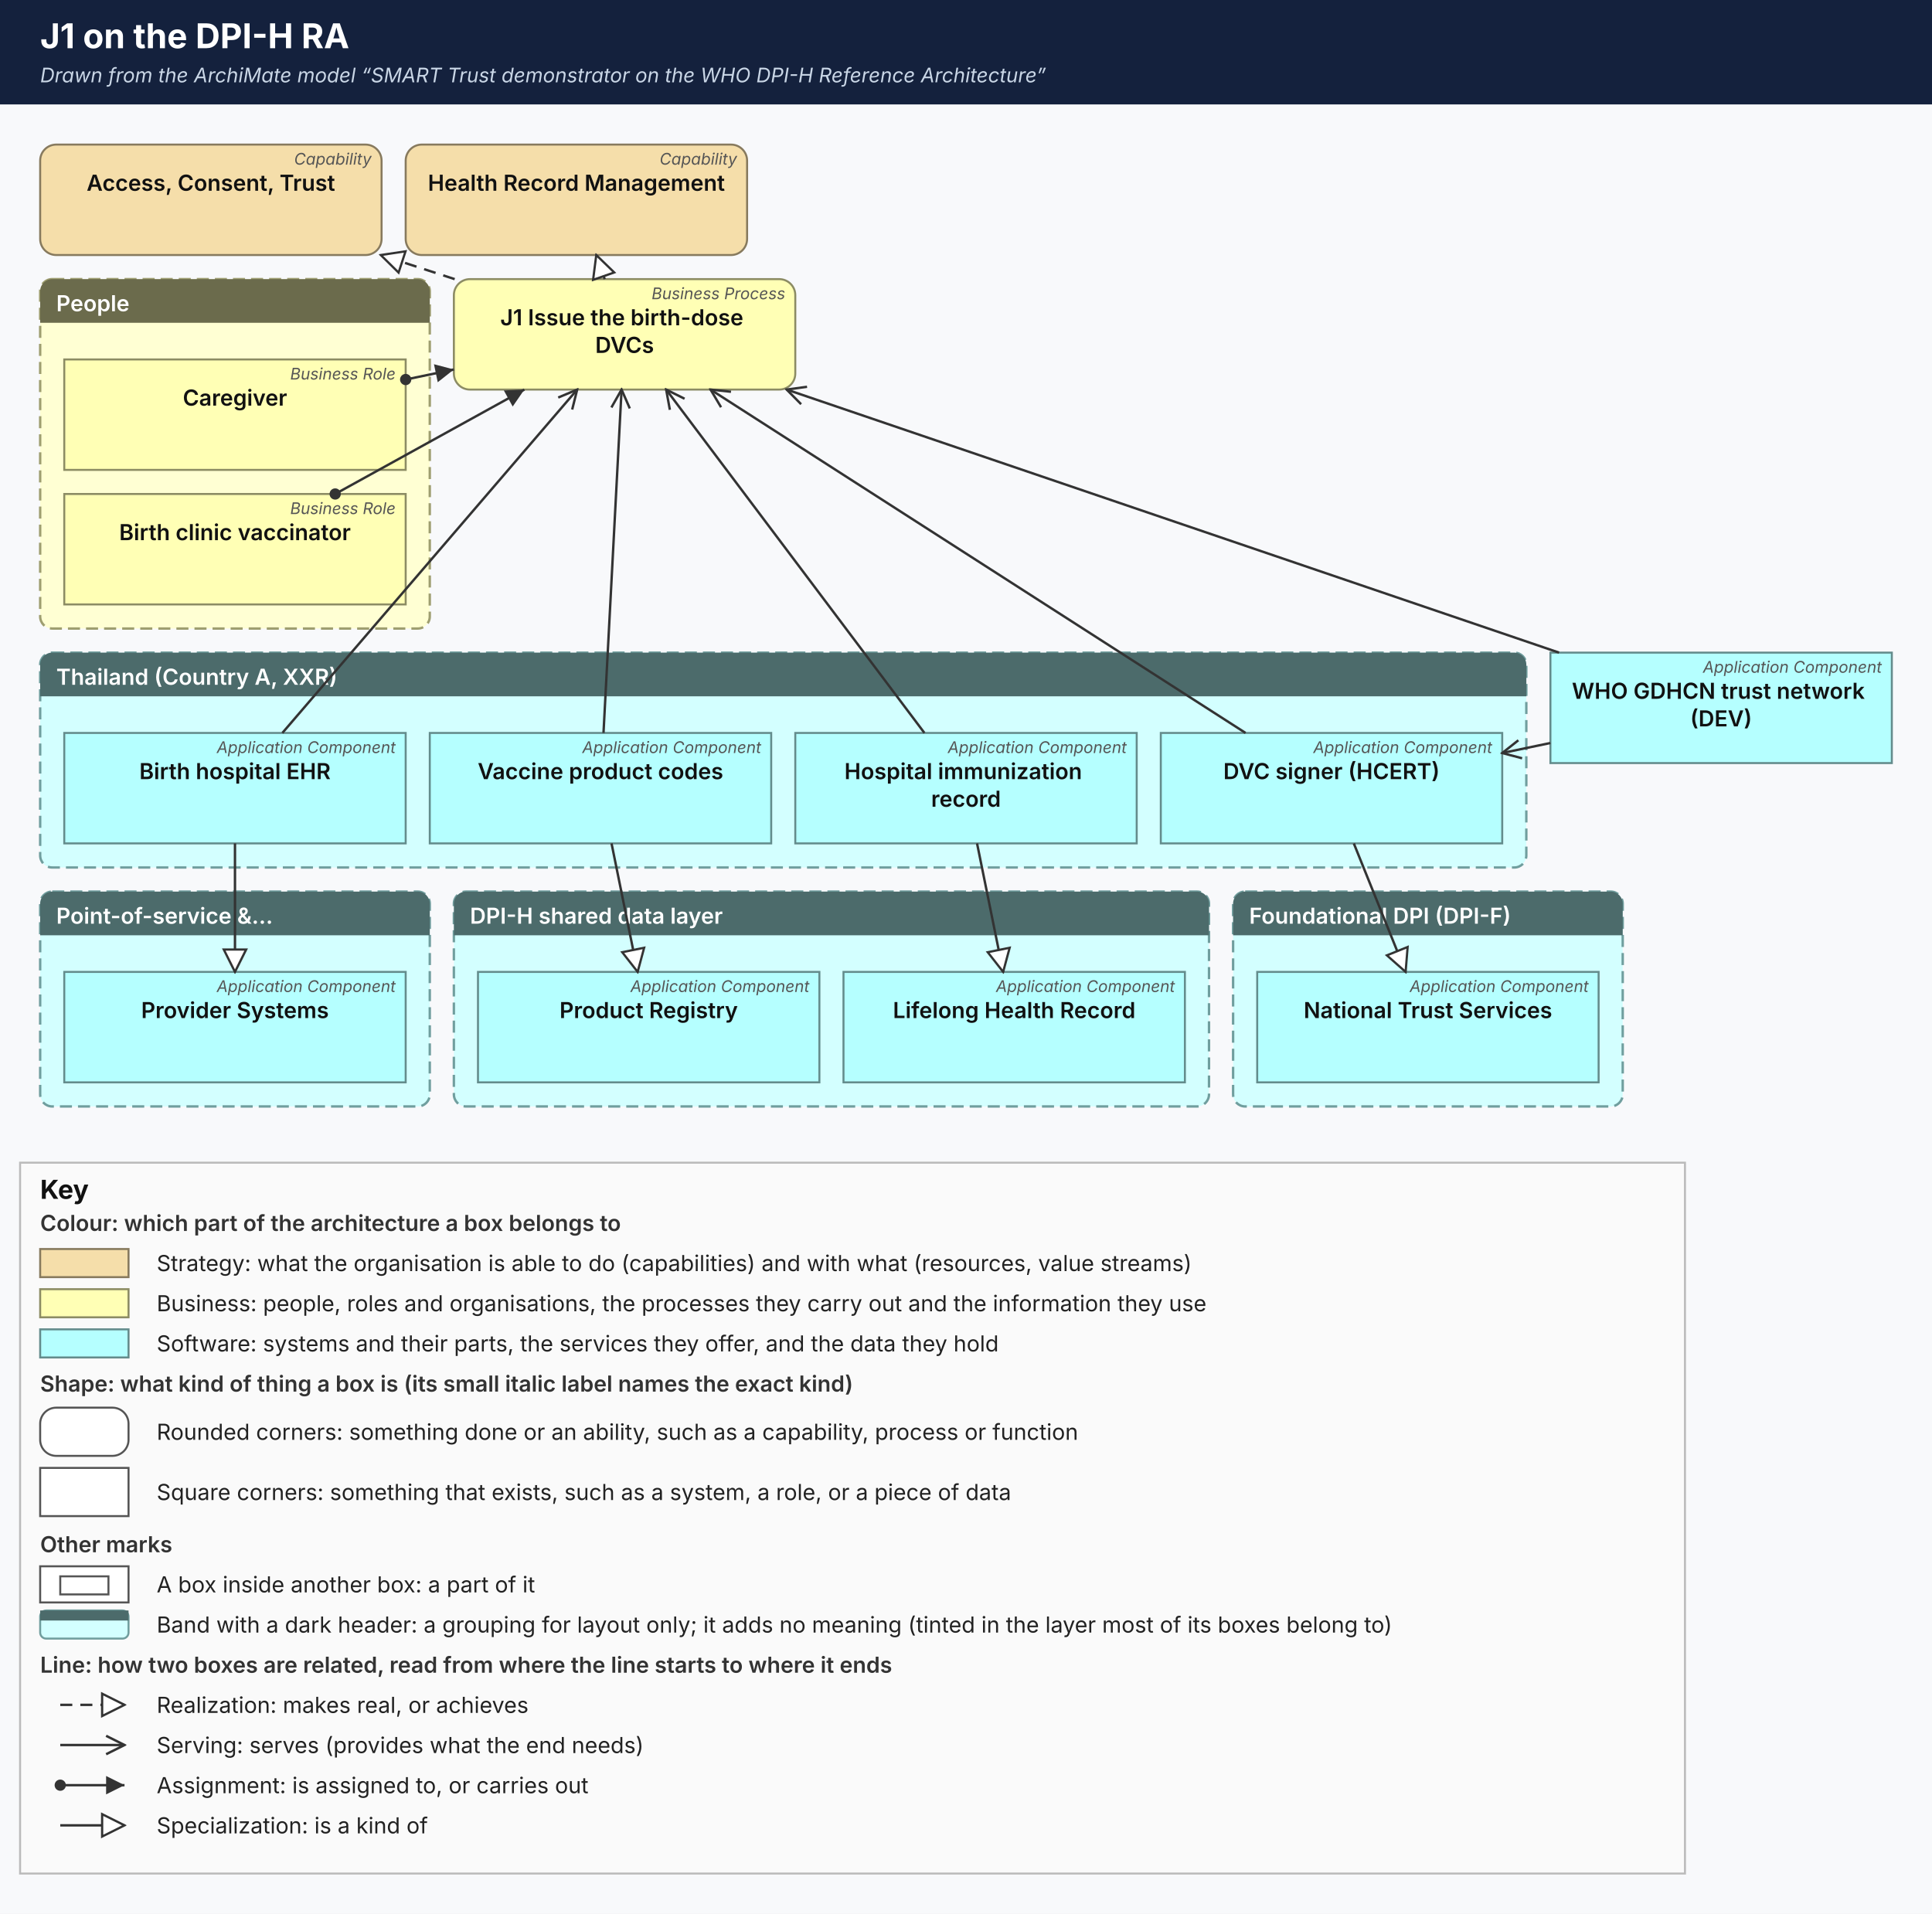
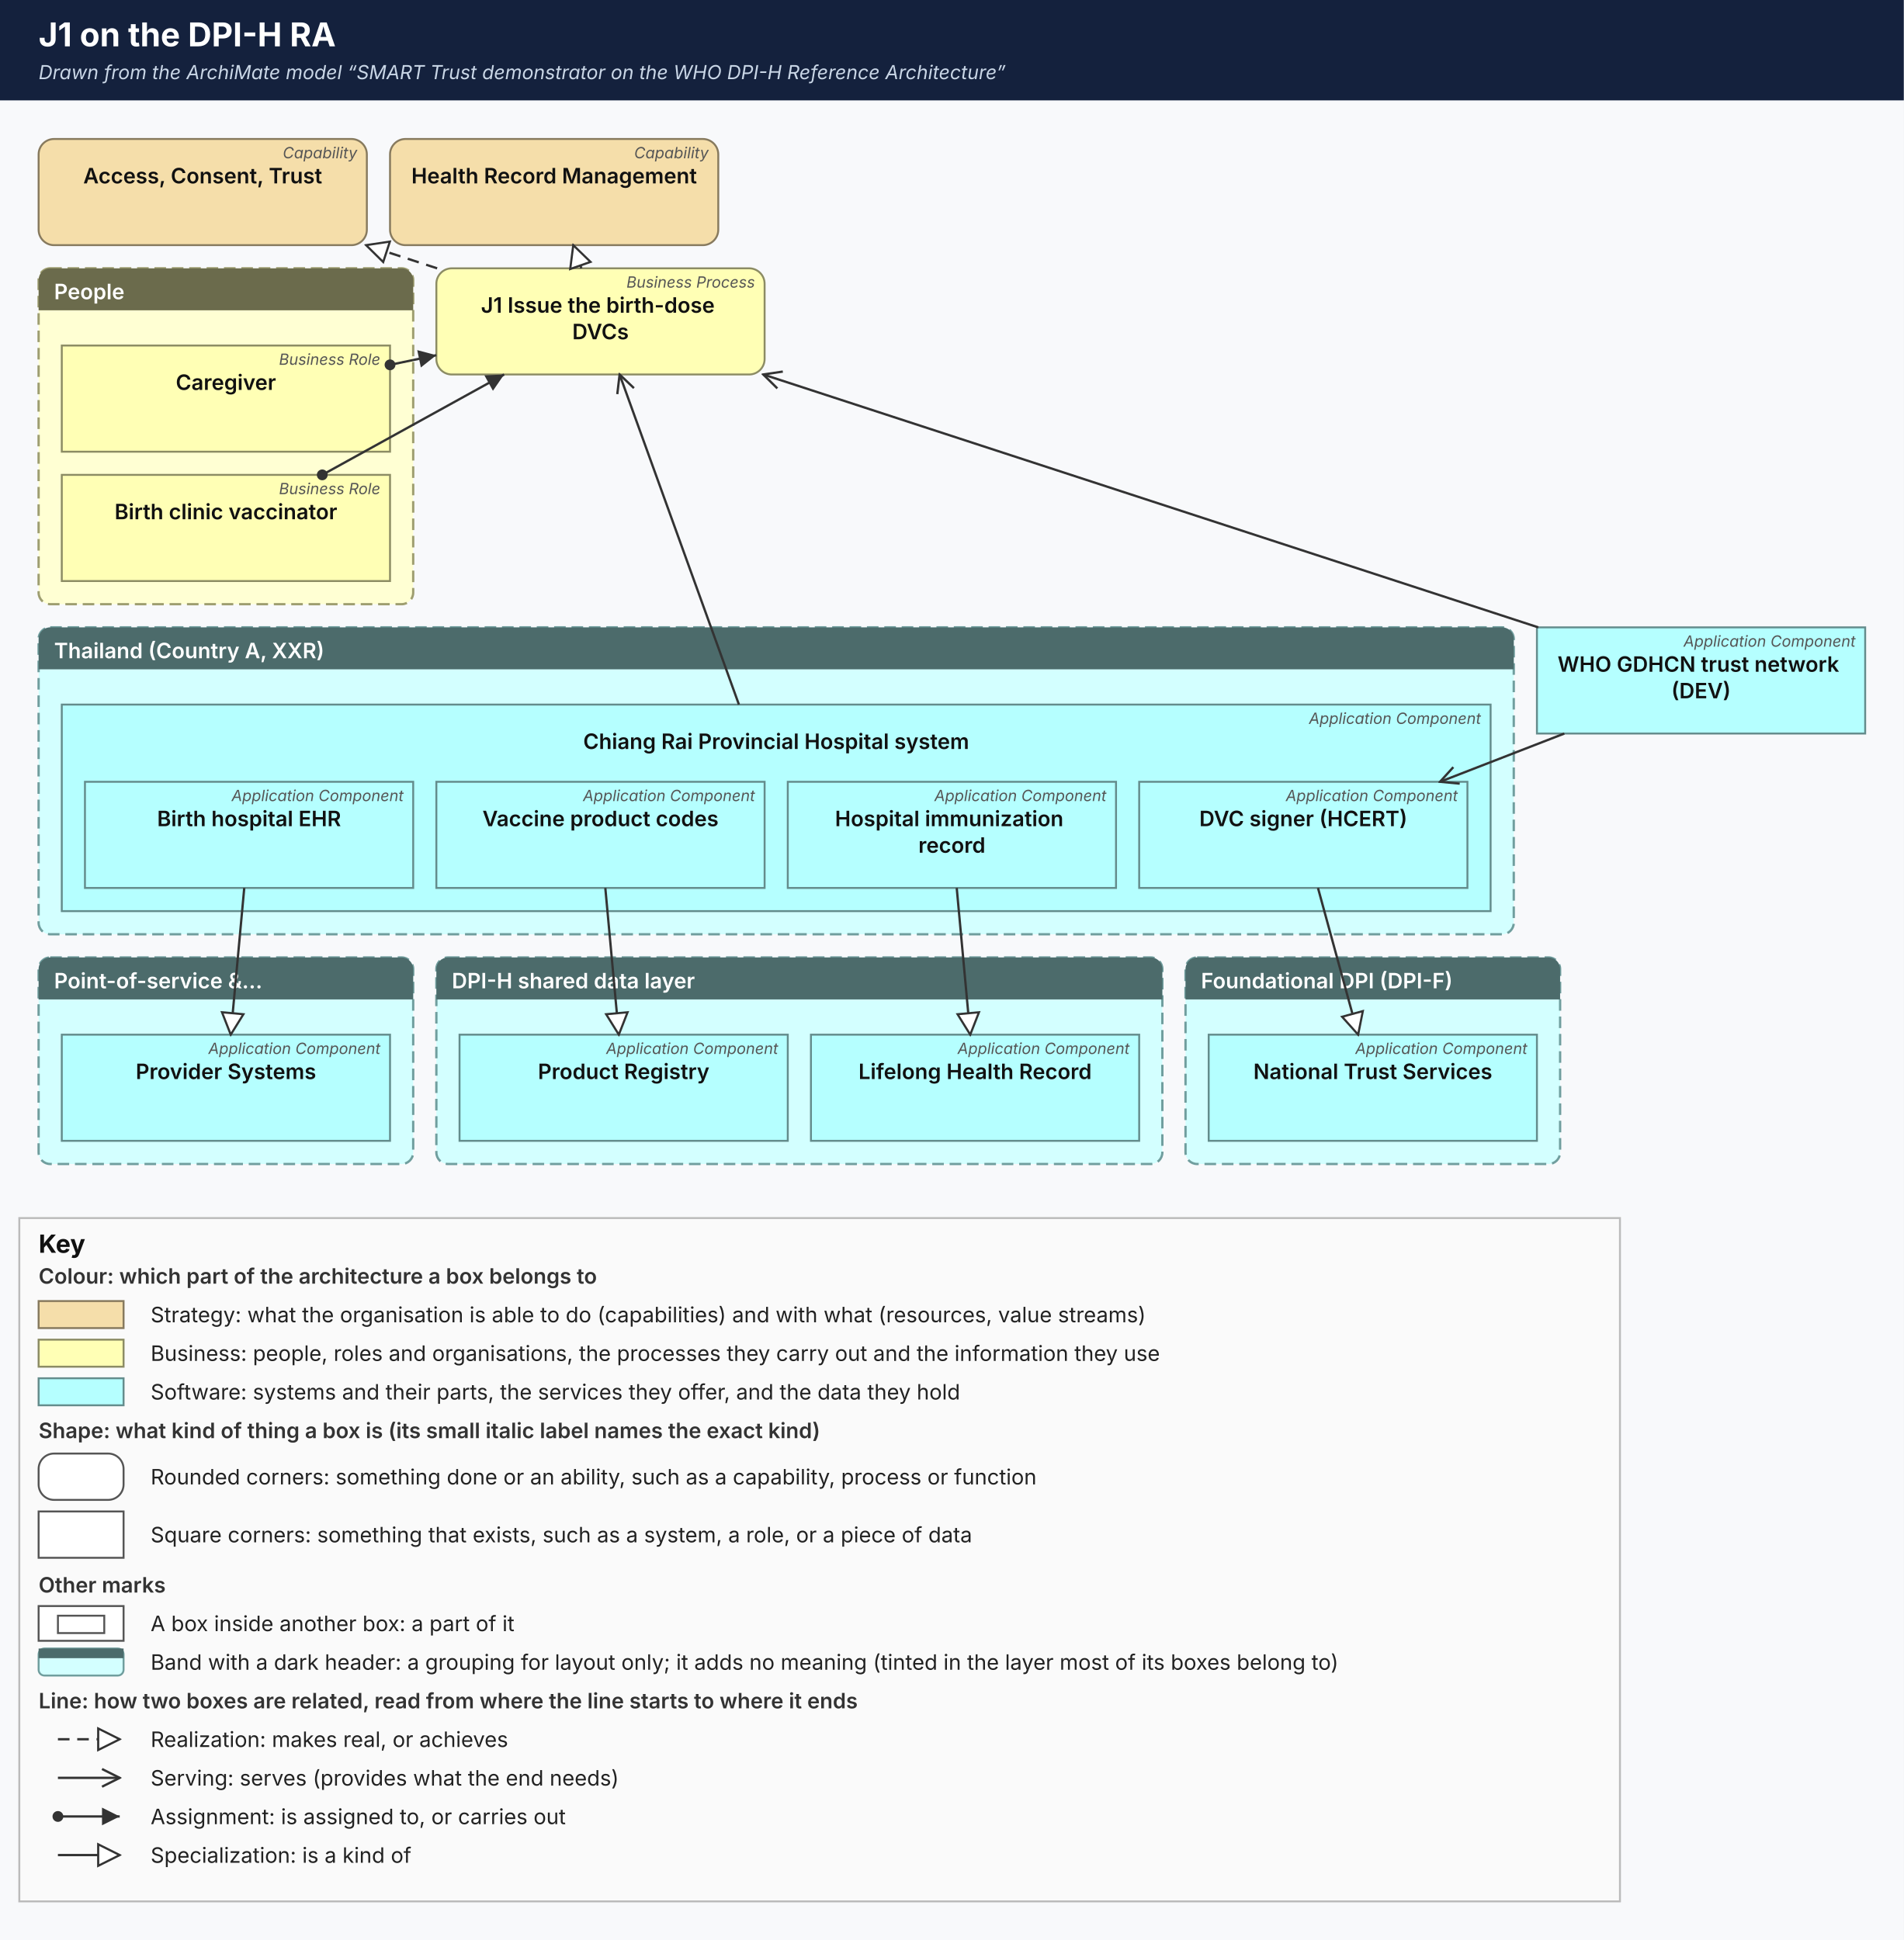
- <svg xmlns="http://www.w3.org/2000/svg" viewBox="4 -48 962 953" width="962" height="953" role="img" aria-labelledby="av-title">
+ <svg xmlns="http://www.w3.org/2000/svg" viewBox="4 -48 986 1005" width="986" height="1005" role="img" aria-labelledby="av-title">
  <style>
.av-name{font:600 11px Inter, "Segoe UI", system-ui, -apple-system, Helvetica, Arial, sans-serif;fill:#111}
.av-type{font:italic 8px Inter, "Segoe UI", system-ui, -apple-system, Helvetica, Arial, sans-serif;fill:#555}
.av-group{font:600 11px Inter, "Segoe UI", system-ui, -apple-system, Helvetica, Arial, sans-serif;fill:#333}
.av-note{font:10px Inter, "Segoe UI", system-ui, -apple-system, Helvetica, Arial, sans-serif;fill:#222}
.av-key{font:11px Inter, "Segoe UI", system-ui, -apple-system, Helvetica, Arial, sans-serif;fill:#222}
.av-keyh{font:600 11px Inter, "Segoe UI", system-ui, -apple-system, Helvetica, Arial, sans-serif;fill:#333}
.av-keyt{font:700 13px Inter, "Segoe UI", system-ui, -apple-system, Helvetica, Arial, sans-serif;fill:#111}
.av-rel{font:9px Inter, "Segoe UI", system-ui, -apple-system, Helvetica, Arial, sans-serif;fill:#333;paint-order:stroke;stroke:#fff;stroke-width:3px}
a:hover rect,a:hover polygon,a:focus rect,a:focus polygon{stroke:#06c;stroke-width:2.5}
</style>
  <defs>
    <marker id="arrow-open" viewBox="0 0 12 12" refX="11" refY="6" markerWidth="11" markerHeight="11" orient="auto-start-reverse" markerUnits="userSpaceOnUse">
      <path d="M1 1 L11 6 L1 11" fill="none" stroke="#333" stroke-width="1.3" />
    </marker>
    <marker id="arrow-filled" viewBox="0 0 12 12" refX="11" refY="6" markerWidth="11" markerHeight="11" orient="auto-start-reverse" markerUnits="userSpaceOnUse">
      <path d="M1 1 L11 6 L1 11 Z" fill="#333" />
    </marker>
    <marker id="arrow-small" viewBox="0 0 10 10" refX="9" refY="5" markerWidth="8" markerHeight="8" orient="auto-start-reverse" markerUnits="userSpaceOnUse">
      <path d="M1 1 L9 5 L1 9" fill="none" stroke="#333" stroke-width="1.2" />
    </marker>
    <marker id="triangle-hollow" viewBox="0 0 14 14" refX="13" refY="7" markerWidth="13" markerHeight="13" orient="auto-start-reverse" markerUnits="userSpaceOnUse">
      <path d="M1 1 L13 7 L1 13 Z" fill="#fff" stroke="#333" stroke-width="1.2" />
    </marker>
    <marker id="diamond-filled" viewBox="0 0 16 10" refX="1" refY="5" markerWidth="16" markerHeight="10" orient="auto-start-reverse" markerUnits="userSpaceOnUse">
      <path d="M1 5 L8 1 L15 5 L8 9 Z" fill="#333" />
    </marker>
    <marker id="diamond-hollow" viewBox="0 0 16 10" refX="1" refY="5" markerWidth="16" markerHeight="10" orient="auto-start-reverse" markerUnits="userSpaceOnUse">
      <path d="M1 5 L8 1 L15 5 L8 9 Z" fill="#fff" stroke="#333" stroke-width="1.2" />
    </marker>
    <marker id="dot" viewBox="0 0 8 8" refX="4" refY="4" markerWidth="7" markerHeight="7" orient="auto" markerUnits="userSpaceOnUse">
      <circle cx="4" cy="4" r="3.2" fill="#333" />
    </marker>
    <pattern id="missing" width="8" height="8" patternUnits="userSpaceOnUse" patternTransform="rotate(45)">
      <rect width="8" height="8" fill="#fff" />
      <line x1="0" y1="0" x2="0" y2="8" stroke="#d33" stroke-width="2" />
    </pattern>
  </defs>
-   <rect x="4" y="-48" width="962" height="953" fill="#f8f9fb" />
-   <rect x="4" y="-48" width="962" height="52" fill="#14213d" />
+   <rect x="4" y="-48" width="986" height="1005" fill="#f8f9fb" />
+   <rect x="4" y="-48" width="986" height="52" fill="#14213d" />
  <text x="24" y="-24" style="font:700 17px Inter, &quot;Segoe UI&quot;, system-ui, -apple-system, Helvetica, Arial, sans-serif;fill:#fff">J1 on the DPI-H RA</text>
  <text x="24" y="-7" style="font:italic 10px Inter, &quot;Segoe UI&quot;, system-ui, -apple-system, Helvetica, Arial, sans-serif;fill:#c9d6e6">Drawn from the ArchiMate model “SMART Trust demonstrator on the WHO DPI-H Reference Architecture”</text>
  <a href="../../../en/smart-trust-demo/archimate/0.1.0/elements/access-consent-trust/" target="_top">
    <rect x="24" y="24" width="170" height="55" rx="8" fill="#f5deaa" stroke="#877a5e" stroke-width="1" />
    <text class="av-type" x="189" y="34" text-anchor="end">Capability</text>
    <text class="av-name" x="109" y="47" text-anchor="middle">
      <tspan x="109" dy="0">Access, Consent, Trust</tspan>
    </text>
  </a>
  <a href="../../../en/smart-trust-demo/archimate/0.1.0/elements/health-record-management/" target="_top">
    <rect x="206" y="24" width="170" height="55" rx="8" fill="#f5deaa" stroke="#877a5e" stroke-width="1" />
    <text class="av-type" x="371" y="34" text-anchor="end">Capability</text>
    <text class="av-name" x="291" y="47" text-anchor="middle">
      <tspan x="291" dy="0">Health Record Management</tspan>
    </text>
  </a>
  <a href="../../../en/smart-trust-demo/archimate/0.1.0/elements/people/" target="_top">
    <rect x="24" y="91" width="194" height="174" rx="6" fill="#ffffd3" stroke="#9e9e70" stroke-width="1.2" stroke-dasharray="6 3" />
    <path d="M24 97 a6 6 0 0 1 6 -6 h182 a6 6 0 0 1 6 6 v15.75 h-194 z" fill="#6b6b4c" />
    <text class="av-group" x="32" y="107" style="fill:#fff">People</text>
  </a>
  <a href="../../../en/smart-trust-demo/archimate/0.1.0/elements/caregiver/" target="_top">
    <rect x="36" y="131" width="170" height="55" fill="#ffffb5" stroke="#8c8c64" stroke-width="1" />
    <text class="av-type" x="201" y="141" text-anchor="end">Business Role</text>
    <text class="av-name" x="121" y="154" text-anchor="middle">
      <tspan x="121" dy="0">Caregiver</tspan>
    </text>
  </a>
  <a href="../../../en/smart-trust-demo/archimate/0.1.0/elements/birth-clinic-vaccinator/" target="_top">
    <rect x="36" y="198" width="170" height="55" fill="#ffffb5" stroke="#8c8c64" stroke-width="1" />
    <text class="av-type" x="201" y="208" text-anchor="end">Business Role</text>
    <text class="av-name" x="121" y="221" text-anchor="middle">
      <tspan x="121" dy="0">Birth clinic vaccinator</tspan>
    </text>
  </a>
  <a href="../../../en/smart-trust-demo/archimate/0.1.0/elements/j1-issue-the-birth-dose-dvcs/" target="_top">
    <rect x="230" y="91" width="170" height="55" rx="8" fill="#ffffb5" stroke="#8c8c64" stroke-width="1" />
    <text class="av-type" x="395" y="101" text-anchor="end">Business Process</text>
    <text class="av-name" x="315" y="114" text-anchor="middle">
      <tspan x="315" dy="0">J1 Issue the birth-dose</tspan>
      <tspan x="315" dy="13.75">DVCs</tspan>
    </text>
  </a>
  <a href="../../../en/smart-trust-demo/archimate/0.1.0/elements/thailand-country-a-xxr/" target="_top">
-     <rect x="24" y="277" width="740" height="107" rx="6" fill="#d3ffff" stroke="#709e9e" stroke-width="1.2" stroke-dasharray="6 3" />
-     <path d="M24 283 a6 6 0 0 1 6 -6 h728 a6 6 0 0 1 6 6 v15.75 h-740 z" fill="#4c6b6b" />
+     <rect x="24" y="277" width="764" height="159" rx="6" fill="#d3ffff" stroke="#709e9e" stroke-width="1.2" stroke-dasharray="6 3" />
+     <path d="M24 283 a6 6 0 0 1 6 -6 h752 a6 6 0 0 1 6 6 v15.75 h-764 z" fill="#4c6b6b" />
    <text class="av-group" x="32" y="293" style="fill:#fff">Thailand (Country A, XXR)</text>
  </a>
+   <a href="../../../en/smart-trust-demo/archimate/0.1.0/elements/chiang-rai-provincial-hospital-system/" target="_top">
+     <rect x="36" y="317" width="740" height="107" fill="#b5ffff" stroke="#648c8c" stroke-width="1" />
+     <text class="av-type" x="771" y="327" text-anchor="end">Application Component</text>
+     <text class="av-name" x="406" y="340" text-anchor="middle">
+       <tspan x="406" dy="0">Chiang Rai Provincial Hospital system</tspan>
+     </text>
+   </a>
  <a href="../../../en/smart-trust-demo/archimate/0.1.0/elements/birth-hospital-ehr/" target="_top">
-     <rect x="36" y="317" width="170" height="55" fill="#b5ffff" stroke="#648c8c" stroke-width="1" />
-     <text class="av-type" x="201" y="327" text-anchor="end">Application Component</text>
-     <text class="av-name" x="121" y="340" text-anchor="middle">
-       <tspan x="121" dy="0">Birth hospital EHR</tspan>
+     <rect x="48" y="357" width="170" height="55" fill="#b5ffff" stroke="#648c8c" stroke-width="1" />
+     <text class="av-type" x="213" y="367" text-anchor="end">Application Component</text>
+     <text class="av-name" x="133" y="380" text-anchor="middle">
+       <tspan x="133" dy="0">Birth hospital EHR</tspan>
    </text>
  </a>
  <a href="../../../en/smart-trust-demo/archimate/0.1.0/elements/vaccine-product-codes/" target="_top">
-     <rect x="218" y="317" width="170" height="55" fill="#b5ffff" stroke="#648c8c" stroke-width="1" />
-     <text class="av-type" x="383" y="327" text-anchor="end">Application Component</text>
-     <text class="av-name" x="303" y="340" text-anchor="middle">
-       <tspan x="303" dy="0">Vaccine product codes</tspan>
+     <rect x="230" y="357" width="170" height="55" fill="#b5ffff" stroke="#648c8c" stroke-width="1" />
+     <text class="av-type" x="395" y="367" text-anchor="end">Application Component</text>
+     <text class="av-name" x="315" y="380" text-anchor="middle">
+       <tspan x="315" dy="0">Vaccine product codes</tspan>
    </text>
  </a>
  <a href="../../../en/smart-trust-demo/archimate/0.1.0/elements/hospital-immunization-record/" target="_top">
-     <rect x="400" y="317" width="170" height="55" fill="#b5ffff" stroke="#648c8c" stroke-width="1" />
-     <text class="av-type" x="565" y="327" text-anchor="end">Application Component</text>
-     <text class="av-name" x="485" y="340" text-anchor="middle">
-       <tspan x="485" dy="0">Hospital immunization</tspan>
-       <tspan x="485" dy="13.75">record</tspan>
+     <rect x="412" y="357" width="170" height="55" fill="#b5ffff" stroke="#648c8c" stroke-width="1" />
+     <text class="av-type" x="577" y="367" text-anchor="end">Application Component</text>
+     <text class="av-name" x="497" y="380" text-anchor="middle">
+       <tspan x="497" dy="0">Hospital immunization</tspan>
+       <tspan x="497" dy="13.75">record</tspan>
    </text>
  </a>
  <a href="../../../en/smart-trust-demo/archimate/0.1.0/elements/dvc-signer-hcert/" target="_top">
-     <rect x="582" y="317" width="170" height="55" fill="#b5ffff" stroke="#648c8c" stroke-width="1" />
-     <text class="av-type" x="747" y="327" text-anchor="end">Application Component</text>
-     <text class="av-name" x="667" y="340" text-anchor="middle">
-       <tspan x="667" dy="0">DVC signer (HCERT)</tspan>
+     <rect x="594" y="357" width="170" height="55" fill="#b5ffff" stroke="#648c8c" stroke-width="1" />
+     <text class="av-type" x="759" y="367" text-anchor="end">Application Component</text>
+     <text class="av-name" x="679" y="380" text-anchor="middle">
+       <tspan x="679" dy="0">DVC signer (HCERT)</tspan>
    </text>
  </a>
  <a href="../../../en/smart-trust-demo/archimate/0.1.0/elements/who-gdhcn-trust-network-dev/" target="_top">
-     <rect x="776" y="277" width="170" height="55" fill="#b5ffff" stroke="#648c8c" stroke-width="1" />
-     <text class="av-type" x="941" y="287" text-anchor="end">Application Component</text>
-     <text class="av-name" x="861" y="300" text-anchor="middle">
-       <tspan x="861" dy="0">WHO GDHCN trust network</tspan>
-       <tspan x="861" dy="13.75">(DEV)</tspan>
+     <rect x="800" y="277" width="170" height="55" fill="#b5ffff" stroke="#648c8c" stroke-width="1" />
+     <text class="av-type" x="965" y="287" text-anchor="end">Application Component</text>
+     <text class="av-name" x="885" y="300" text-anchor="middle">
+       <tspan x="885" dy="0">WHO GDHCN trust network</tspan>
+       <tspan x="885" dy="13.75">(DEV)</tspan>
    </text>
  </a>
  <a href="../../../en/smart-trust-demo/archimate/0.1.0/elements/point-of-service-functional-applications/" target="_top">
-     <rect x="24" y="396" width="194" height="107" rx="6" fill="#d3ffff" stroke="#709e9e" stroke-width="1.2" stroke-dasharray="6 3" />
-     <path d="M24 402 a6 6 0 0 1 6 -6 h182 a6 6 0 0 1 6 6 v15.75 h-194 z" fill="#4c6b6b" />
-     <text class="av-group" x="32" y="412" style="fill:#fff">Point-of-service &amp;…</text>
+     <rect x="24" y="448" width="194" height="107" rx="6" fill="#d3ffff" stroke="#709e9e" stroke-width="1.2" stroke-dasharray="6 3" />
+     <path d="M24 454 a6 6 0 0 1 6 -6 h182 a6 6 0 0 1 6 6 v15.75 h-194 z" fill="#4c6b6b" />
+     <text class="av-group" x="32" y="464" style="fill:#fff">Point-of-service &amp;…</text>
  </a>
  <a href="../../../en/smart-trust-demo/archimate/0.1.0/elements/provider-systems/" target="_top">
-     <rect x="36" y="436" width="170" height="55" fill="#b5ffff" stroke="#648c8c" stroke-width="1" />
-     <text class="av-type" x="201" y="446" text-anchor="end">Application Component</text>
-     <text class="av-name" x="121" y="459" text-anchor="middle">
+     <rect x="36" y="488" width="170" height="55" fill="#b5ffff" stroke="#648c8c" stroke-width="1" />
+     <text class="av-type" x="201" y="498" text-anchor="end">Application Component</text>
+     <text class="av-name" x="121" y="511" text-anchor="middle">
      <tspan x="121" dy="0">Provider Systems</tspan>
    </text>
  </a>
  <a href="../../../en/smart-trust-demo/archimate/0.1.0/elements/dpi-h-shared-data-layer/" target="_top">
-     <rect x="230" y="396" width="376" height="107" rx="6" fill="#d3ffff" stroke="#709e9e" stroke-width="1.2" stroke-dasharray="6 3" />
-     <path d="M230 402 a6 6 0 0 1 6 -6 h364 a6 6 0 0 1 6 6 v15.75 h-376 z" fill="#4c6b6b" />
-     <text class="av-group" x="238" y="412" style="fill:#fff">DPI-H shared data layer</text>
+     <rect x="230" y="448" width="376" height="107" rx="6" fill="#d3ffff" stroke="#709e9e" stroke-width="1.2" stroke-dasharray="6 3" />
+     <path d="M230 454 a6 6 0 0 1 6 -6 h364 a6 6 0 0 1 6 6 v15.75 h-376 z" fill="#4c6b6b" />
+     <text class="av-group" x="238" y="464" style="fill:#fff">DPI-H shared data layer</text>
  </a>
  <a href="../../../en/smart-trust-demo/archimate/0.1.0/elements/product-registry/" target="_top">
-     <rect x="242" y="436" width="170" height="55" fill="#b5ffff" stroke="#648c8c" stroke-width="1" />
-     <text class="av-type" x="407" y="446" text-anchor="end">Application Component</text>
-     <text class="av-name" x="327" y="459" text-anchor="middle">
+     <rect x="242" y="488" width="170" height="55" fill="#b5ffff" stroke="#648c8c" stroke-width="1" />
+     <text class="av-type" x="407" y="498" text-anchor="end">Application Component</text>
+     <text class="av-name" x="327" y="511" text-anchor="middle">
      <tspan x="327" dy="0">Product Registry</tspan>
    </text>
  </a>
  <a href="../../../en/smart-trust-demo/archimate/0.1.0/elements/lifelong-health-record/" target="_top">
-     <rect x="424" y="436" width="170" height="55" fill="#b5ffff" stroke="#648c8c" stroke-width="1" />
-     <text class="av-type" x="589" y="446" text-anchor="end">Application Component</text>
-     <text class="av-name" x="509" y="459" text-anchor="middle">
+     <rect x="424" y="488" width="170" height="55" fill="#b5ffff" stroke="#648c8c" stroke-width="1" />
+     <text class="av-type" x="589" y="498" text-anchor="end">Application Component</text>
+     <text class="av-name" x="509" y="511" text-anchor="middle">
      <tspan x="509" dy="0">Lifelong Health Record</tspan>
    </text>
  </a>
  <a href="../../../en/smart-trust-demo/archimate/0.1.0/elements/foundational-dpi-dpi-f/" target="_top">
-     <rect x="618" y="396" width="194" height="107" rx="6" fill="#d3ffff" stroke="#709e9e" stroke-width="1.2" stroke-dasharray="6 3" />
-     <path d="M618 402 a6 6 0 0 1 6 -6 h182 a6 6 0 0 1 6 6 v15.75 h-194 z" fill="#4c6b6b" />
-     <text class="av-group" x="626" y="412" style="fill:#fff">Foundational DPI (DPI-F)</text>
+     <rect x="618" y="448" width="194" height="107" rx="6" fill="#d3ffff" stroke="#709e9e" stroke-width="1.2" stroke-dasharray="6 3" />
+     <path d="M618 454 a6 6 0 0 1 6 -6 h182 a6 6 0 0 1 6 6 v15.75 h-194 z" fill="#4c6b6b" />
+     <text class="av-group" x="626" y="464" style="fill:#fff">Foundational DPI (DPI-F)</text>
  </a>
  <a href="../../../en/smart-trust-demo/archimate/0.1.0/elements/national-trust-services/" target="_top">
-     <rect x="630" y="436" width="170" height="55" fill="#b5ffff" stroke="#648c8c" stroke-width="1" />
-     <text class="av-type" x="795" y="446" text-anchor="end">Application Component</text>
-     <text class="av-name" x="715" y="459" text-anchor="middle">
+     <rect x="630" y="488" width="170" height="55" fill="#b5ffff" stroke="#648c8c" stroke-width="1" />
+     <text class="av-type" x="795" y="498" text-anchor="end">Application Component</text>
+     <text class="av-name" x="715" y="511" text-anchor="middle">
      <tspan x="715" dy="0">National Trust Services</tspan>
    </text>
  </a>
  <a href="../../../en/smart-trust-demo/archimate/0.1.0/relationships/id-2625c4c1650a5055890b2b1a3f46fa75/" target="_top">
    <path d="M206 141 L230 136" fill="none" stroke="#333" stroke-width="1.2" marker-start="url(#dot)" marker-end="url(#arrow-filled)" />
    <path d="M206 141 L230 136" fill="none" stroke="transparent" stroke-width="8" />
  </a>
  <a href="../../../en/smart-trust-demo/archimate/0.1.0/relationships/id-f9dad097827d5f67a927b8e3ec87633d/" target="_top">
    <path d="M170.9 198 L265.1 146" fill="none" stroke="#333" stroke-width="1.2" marker-start="url(#dot)" marker-end="url(#arrow-filled)" />
    <path d="M170.9 198 L265.1 146" fill="none" stroke="transparent" stroke-width="8" />
  </a>
  <a href="../../../en/smart-trust-demo/archimate/0.1.0/relationships/id-fa9e2f8ac0d05ce586ae3591704ab523/" target="_top">
    <path d="M230.4 91 L193.6 79" fill="none" stroke="#333" stroke-width="1.2" stroke-dasharray="6 4" marker-end="url(#triangle-hollow)" />
    <path d="M230.4 91 L193.6 79" fill="none" stroke="transparent" stroke-width="8" />
  </a>
  <a href="../../../en/smart-trust-demo/archimate/0.1.0/relationships/id-92bb78da02ae51f5a55d9bd30990f019/" target="_top">
    <path d="M305.1 91 L300.9 79" fill="none" stroke="#333" stroke-width="1.2" stroke-dasharray="6 4" marker-end="url(#triangle-hollow)" />
    <path d="M305.1 91 L300.9 79" fill="none" stroke="transparent" stroke-width="8" />
  </a>
-   <a href="../../../en/smart-trust-demo/archimate/0.1.0/relationships/id-60b341a12b8b5e378025b1248097ef6b/" target="_top">
-     <path d="M144.6 317 L291.4 146" fill="none" stroke="#333" stroke-width="1.2" marker-end="url(#arrow-open)" />
-     <path d="M144.6 317 L291.4 146" fill="none" stroke="transparent" stroke-width="8" />
+   <a href="../../../en/smart-trust-demo/archimate/0.1.0/relationships/id-99c077b2f6175c99a890b5a5a0947b77/" target="_top">
+     <path d="M386.7 317 L324.9 146" fill="none" stroke="#333" stroke-width="1.2" marker-end="url(#arrow-open)" />
+     <path d="M386.7 317 L324.9 146" fill="none" stroke="transparent" stroke-width="8" />
  </a>
  <a href="../../../en/smart-trust-demo/archimate/0.1.0/relationships/id-0bc8c221d8e25834804da2b816e8a1ab/" target="_top">
-     <path d="M121 372 L121 436" fill="none" stroke="#333" stroke-width="1.2" marker-end="url(#triangle-hollow)" />
-     <path d="M121 372 L121 436" fill="none" stroke="transparent" stroke-width="8" />
-   </a>
-   <a href="../../../en/smart-trust-demo/archimate/0.1.0/relationships/id-6497f6dc772156d69347362e329fe9a4/" target="_top">
-     <path d="M304.5 317 L313.5 146" fill="none" stroke="#333" stroke-width="1.2" marker-end="url(#arrow-open)" />
-     <path d="M304.5 317 L313.5 146" fill="none" stroke="transparent" stroke-width="8" />
+     <path d="M130.5 412 L123.5 488" fill="none" stroke="#333" stroke-width="1.2" marker-end="url(#triangle-hollow)" />
+     <path d="M130.5 412 L123.5 488" fill="none" stroke="transparent" stroke-width="8" />
  </a>
  <a href="../../../en/smart-trust-demo/archimate/0.1.0/relationships/id-79cbc46849265a01afb935d3ae6fe552/" target="_top">
-     <path d="M308.5 372 L321.5 436" fill="none" stroke="#333" stroke-width="1.2" marker-end="url(#triangle-hollow)" />
-     <path d="M308.5 372 L321.5 436" fill="none" stroke="transparent" stroke-width="8" />
-   </a>
-   <a href="../../../en/smart-trust-demo/archimate/0.1.0/relationships/id-8997aaa45bdc5fcebb338eb6936b0341/" target="_top">
-     <path d="M464.3 317 L335.7 146" fill="none" stroke="#333" stroke-width="1.2" marker-end="url(#arrow-open)" />
-     <path d="M464.3 317 L335.7 146" fill="none" stroke="transparent" stroke-width="8" />
+     <path d="M317.5 412 L324.5 488" fill="none" stroke="#333" stroke-width="1.2" marker-end="url(#triangle-hollow)" />
+     <path d="M317.5 412 L324.5 488" fill="none" stroke="transparent" stroke-width="8" />
  </a>
  <a href="../../../en/smart-trust-demo/archimate/0.1.0/relationships/id-68270cfda719534fade809432370097e/" target="_top">
-     <path d="M490.5 372 L503.5 436" fill="none" stroke="#333" stroke-width="1.2" marker-end="url(#triangle-hollow)" />
-     <path d="M490.5 372 L503.5 436" fill="none" stroke="transparent" stroke-width="8" />
-   </a>
-   <a href="../../../en/smart-trust-demo/archimate/0.1.0/relationships/id-3a452392a5a050cbb20519b81eb95e46/" target="_top">
-     <path d="M624.2 317 L357.8 146" fill="none" stroke="#333" stroke-width="1.2" marker-end="url(#arrow-open)" />
-     <path d="M624.2 317 L357.8 146" fill="none" stroke="transparent" stroke-width="8" />
+     <path d="M499.5 412 L506.5 488" fill="none" stroke="#333" stroke-width="1.2" marker-end="url(#triangle-hollow)" />
+     <path d="M499.5 412 L506.5 488" fill="none" stroke="transparent" stroke-width="8" />
  </a>
  <a href="../../../en/smart-trust-demo/archimate/0.1.0/relationships/id-12f2477f9d8c5a928fdca677b13ccff1/" target="_top">
-     <path d="M678.1 372 L703.9 436" fill="none" stroke="#333" stroke-width="1.2" marker-end="url(#triangle-hollow)" />
-     <path d="M678.1 372 L703.9 436" fill="none" stroke="transparent" stroke-width="8" />
+     <path d="M686.6 412 L707.4 488" fill="none" stroke="#333" stroke-width="1.2" marker-end="url(#triangle-hollow)" />
+     <path d="M686.6 412 L707.4 488" fill="none" stroke="transparent" stroke-width="8" />
  </a>
  <a href="../../../en/smart-trust-demo/archimate/0.1.0/relationships/id-8728901bb3a25c9f91af44a38c7eb297/" target="_top">
-     <path d="M780.3 277 L395.7 146" fill="none" stroke="#333" stroke-width="1.2" marker-end="url(#arrow-open)" />
-     <path d="M780.3 277 L395.7 146" fill="none" stroke="transparent" stroke-width="8" />
+     <path d="M800.7 277 L399.3 146" fill="none" stroke="#333" stroke-width="1.2" marker-end="url(#arrow-open)" />
+     <path d="M800.7 277 L399.3 146" fill="none" stroke="transparent" stroke-width="8" />
  </a>
  <a href="../../../en/smart-trust-demo/archimate/0.1.0/relationships/id-0d8a4a1724855a48adede767372dc569/" target="_top">
-     <path d="M776 322 L752 327" fill="none" stroke="#333" stroke-width="1.2" marker-end="url(#arrow-open)" />
-     <path d="M776 322 L752 327" fill="none" stroke="transparent" stroke-width="8" />
+     <path d="M814.2 332 L749.8 357" fill="none" stroke="#333" stroke-width="1.2" marker-end="url(#arrow-open)" />
+     <path d="M814.2 332 L749.8 357" fill="none" stroke="transparent" stroke-width="8" />
  </a>
  <g class="av-legend">
-     <rect x="14" y="531" width="829" height="354" fill="#fafafa" stroke="#bbb" />
-     <text class="av-keyt" x="24" y="549">Key</text>
-     <text class="av-keyh" x="24" y="565">Colour: which part of the architecture a box belongs to</text>
-     <rect x="24" y="574" width="44" height="14" fill="#f5deaa" stroke="#877a5e" />
-     <text class="av-key" x="82" y="585">Strategy: what the organisation is able to do (capabilities) and with what (resources, value streams)</text>
-     <rect x="24" y="594" width="44" height="14" fill="#ffffb5" stroke="#8c8c64" />
-     <text class="av-key" x="82" y="605">Business: people, roles and organisations, the processes they carry out and the information they use</text>
-     <rect x="24" y="614" width="44" height="14" fill="#b5ffff" stroke="#648c8c" />
-     <text class="av-key" x="82" y="625">Software: systems and their parts, the services they offer, and the data they hold</text>
-     <text class="av-keyh" x="24" y="645">Shape: what kind of thing a box is (its small italic label names the exact kind)</text>
-     <rect x="24" y="653" width="44" height="24" rx="8" fill="#fff" stroke="#555" />
-     <text class="av-key" x="82" y="669">Rounded corners: something done or an ability, such as a capability, process or function</text>
-     <rect x="24" y="683" width="44" height="24" fill="#fff" stroke="#555" />
-     <text class="av-key" x="82" y="699">Square corners: something that exists, such as a system, a role, or a piece of data</text>
-     <text class="av-keyh" x="24" y="725">Other marks</text>
-     <rect x="24" y="732" width="44" height="18" fill="#fff" stroke="#555" />
-     <rect x="34" y="737" width="24" height="9" fill="#fff" stroke="#555" />
-     <text class="av-key" x="82" y="745">A box inside another box: a part of it</text>
-     <rect x="24" y="754" width="44" height="14" rx="3" fill="#d3ffff" stroke="#709e9e" />
-     <rect x="24" y="754" width="44" height="5" fill="#4c6b6b" />
-     <text class="av-key" x="82" y="765">Band with a dark header: a grouping for layout only; it adds no meaning (tinted in the layer most of its boxes belong to)</text>
-     <text class="av-keyh" x="24" y="785">Line: how two boxes are related, read from where the line starts to where it ends</text>
-     <path d="M34 801 L66 801" fill="none" stroke="#333" stroke-width="1.2" stroke-dasharray="6 4" marker-end="url(#triangle-hollow)" />
-     <text class="av-key" x="82" y="805">Realization: makes real, or achieves</text>
-     <path d="M34 821 L66 821" fill="none" stroke="#333" stroke-width="1.2" marker-end="url(#arrow-open)" />
-     <text class="av-key" x="82" y="825">Serving: serves (provides what the end needs)</text>
-     <path d="M34 841 L66 841" fill="none" stroke="#333" stroke-width="1.2" marker-start="url(#dot)" marker-end="url(#arrow-filled)" />
-     <text class="av-key" x="82" y="845">Assignment: is assigned to, or carries out</text>
-     <path d="M34 861 L66 861" fill="none" stroke="#333" stroke-width="1.2" marker-end="url(#triangle-hollow)" />
-     <text class="av-key" x="82" y="865">Specialization: is a kind of</text>
+     <rect x="14" y="583" width="829" height="354" fill="#fafafa" stroke="#bbb" />
+     <text class="av-keyt" x="24" y="601">Key</text>
+     <text class="av-keyh" x="24" y="617">Colour: which part of the architecture a box belongs to</text>
+     <rect x="24" y="626" width="44" height="14" fill="#f5deaa" stroke="#877a5e" />
+     <text class="av-key" x="82" y="637">Strategy: what the organisation is able to do (capabilities) and with what (resources, value streams)</text>
+     <rect x="24" y="646" width="44" height="14" fill="#ffffb5" stroke="#8c8c64" />
+     <text class="av-key" x="82" y="657">Business: people, roles and organisations, the processes they carry out and the information they use</text>
+     <rect x="24" y="666" width="44" height="14" fill="#b5ffff" stroke="#648c8c" />
+     <text class="av-key" x="82" y="677">Software: systems and their parts, the services they offer, and the data they hold</text>
+     <text class="av-keyh" x="24" y="697">Shape: what kind of thing a box is (its small italic label names the exact kind)</text>
+     <rect x="24" y="705" width="44" height="24" rx="8" fill="#fff" stroke="#555" />
+     <text class="av-key" x="82" y="721">Rounded corners: something done or an ability, such as a capability, process or function</text>
+     <rect x="24" y="735" width="44" height="24" fill="#fff" stroke="#555" />
+     <text class="av-key" x="82" y="751">Square corners: something that exists, such as a system, a role, or a piece of data</text>
+     <text class="av-keyh" x="24" y="777">Other marks</text>
+     <rect x="24" y="784" width="44" height="18" fill="#fff" stroke="#555" />
+     <rect x="34" y="789" width="24" height="9" fill="#fff" stroke="#555" />
+     <text class="av-key" x="82" y="797">A box inside another box: a part of it</text>
+     <rect x="24" y="806" width="44" height="14" rx="3" fill="#d3ffff" stroke="#709e9e" />
+     <rect x="24" y="806" width="44" height="5" fill="#4c6b6b" />
+     <text class="av-key" x="82" y="817">Band with a dark header: a grouping for layout only; it adds no meaning (tinted in the layer most of its boxes belong to)</text>
+     <text class="av-keyh" x="24" y="837">Line: how two boxes are related, read from where the line starts to where it ends</text>
+     <path d="M34 853 L66 853" fill="none" stroke="#333" stroke-width="1.2" stroke-dasharray="6 4" marker-end="url(#triangle-hollow)" />
+     <text class="av-key" x="82" y="857">Realization: makes real, or achieves</text>
+     <path d="M34 873 L66 873" fill="none" stroke="#333" stroke-width="1.2" marker-end="url(#arrow-open)" />
+     <text class="av-key" x="82" y="877">Serving: serves (provides what the end needs)</text>
+     <path d="M34 893 L66 893" fill="none" stroke="#333" stroke-width="1.2" marker-start="url(#dot)" marker-end="url(#arrow-filled)" />
+     <text class="av-key" x="82" y="897">Assignment: is assigned to, or carries out</text>
+     <path d="M34 913 L66 913" fill="none" stroke="#333" stroke-width="1.2" marker-end="url(#triangle-hollow)" />
+     <text class="av-key" x="82" y="917">Specialization: is a kind of</text>
  </g>
</svg>
